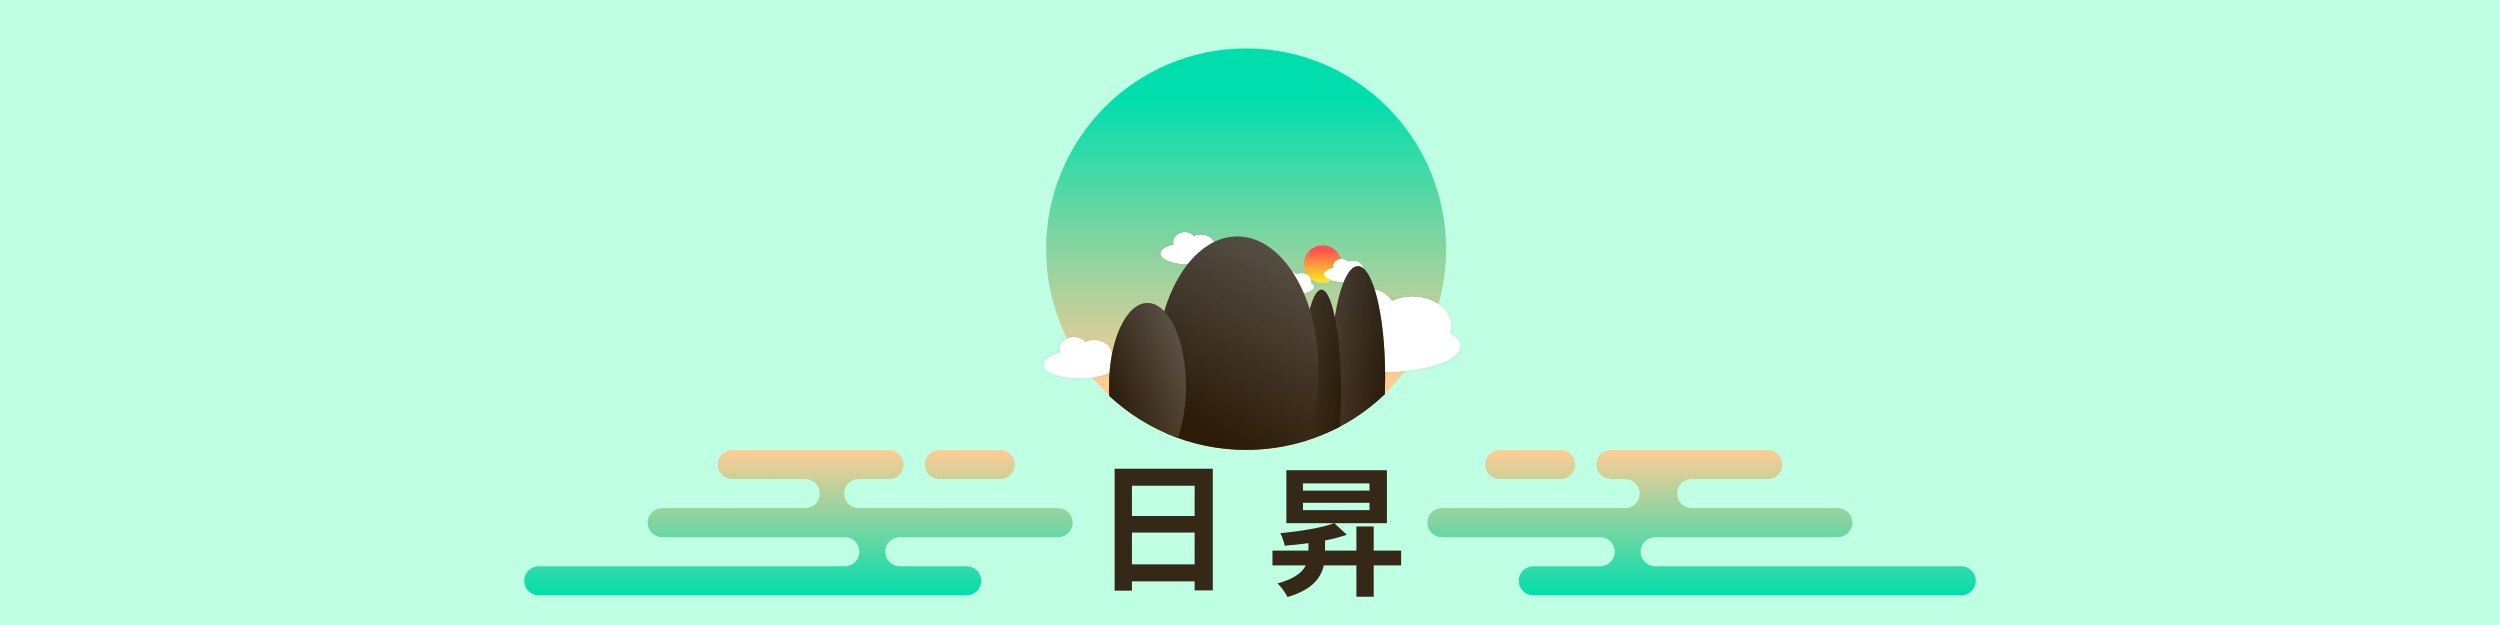
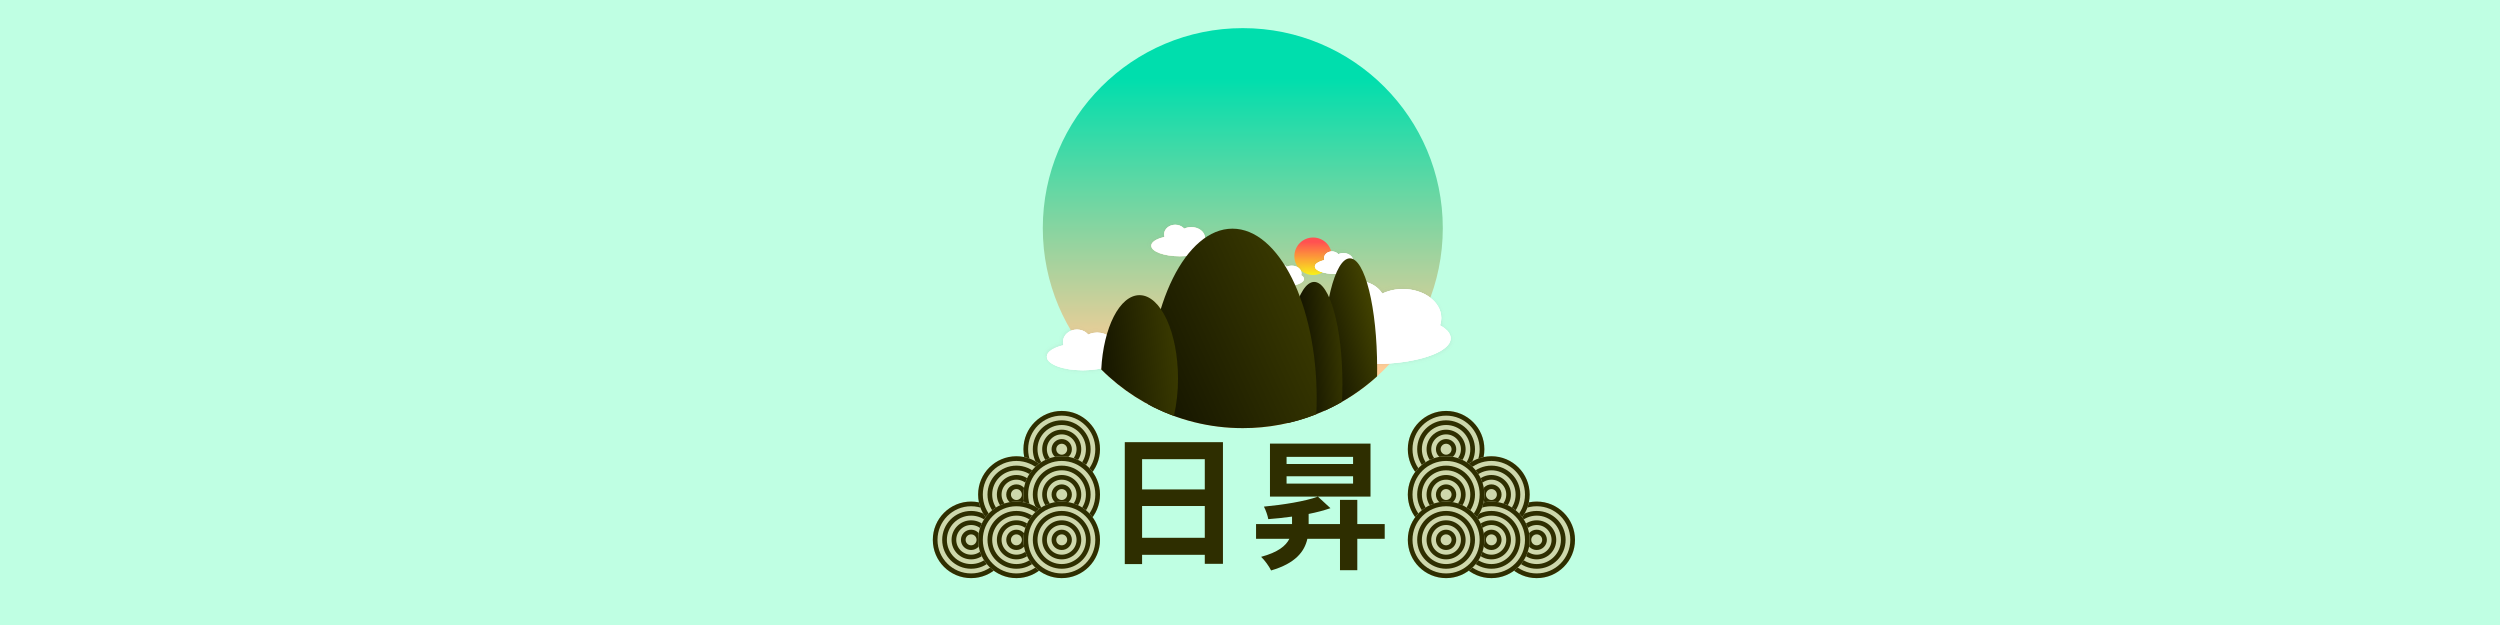
- <svg xmlns="http://www.w3.org/2000/svg" xmlns:xlink="http://www.w3.org/1999/xlink" width="1600" height="400" viewBox="0 0 1600 400">
+ <svg xmlns="http://www.w3.org/2000/svg" xmlns:xlink="http://www.w3.org/1999/xlink" width="100%" height="100%" viewBox="0 0 1600 400">
  <defs>
+     <style>.a{clip-path:url(#bp);}.b{opacity:0.999;}.c{fill:url(#a);}.d{fill:url(#b);}.e{fill:#fff;}.f{fill:url(#ag);}.g{fill:url(#bk);}.h{fill:url(#bl);}.i{fill:url(#bm);}.j{fill:url(#bn);}.k{fill:#2e2e00;font-size:90px;font-family:SourceHanSerifSC-Heavy, Source Han Serif SC;font-weight:800;}.l{fill:#ced8ac;stroke:#2e2e00;stroke-width:3px;}.m{stroke:none;}.n{fill:none;}.o{fill:#bfffe3;}.p{filter:url(#bi);}.q{filter:url(#bg);}.r{filter:url(#be);}.s{filter:url(#bc);}.t{filter:url(#ba);}.u{filter:url(#ay);}.v{filter:url(#aw);}.w{filter:url(#at);}.x{filter:url(#aq);}.y{filter:url(#an);}.z{filter:url(#ak);}.aa{filter:url(#ah);}.ab{filter:url(#ae);}.ac{filter:url(#ac);}.ad{filter:url(#aa);}.ae{filter:url(#y);}.af{filter:url(#w);}.ag{filter:url(#u);}.ah{filter:url(#s);}.ai{filter:url(#q);}.aj{filter:url(#o);}.ak{filter:url(#m);}.al{filter:url(#k);}.am{filter:url(#i);}.an{filter:url(#g);}.ao{filter:url(#e);}.ap{filter:url(#c);}</style>
    <linearGradient id="a" x1="0.5" x2="0.5" y2="1" gradientUnits="objectBoundingBox">
-       <stop offset="0" stop-color="#ffcc95" />
-       <stop offset="1" stop-color="#00dead" />
-     </linearGradient>
-     <linearGradient id="c" x1="0.5" x2="0.5" y2="1" gradientUnits="objectBoundingBox">
      <stop offset="0" stop-color="#00dead" />
      <stop offset="0.126" stop-color="#00dead" />
      <stop offset="0.833" stop-color="#ffcc95" />
      <stop offset="0.982" stop-color="#ffcc95" />
    </linearGradient>
-     <linearGradient id="d" x1="0.5" x2="0.5" y2="1" gradientUnits="objectBoundingBox">
+     <linearGradient id="b" x1="0.5" x2="0.5" y2="1" gradientUnits="objectBoundingBox">
      <stop offset="0" stop-color="#ff5151" />
      <stop offset="0.121" stop-color="#ff5151" />
      <stop offset="0.972" stop-color="#f9ec1b" />
      <stop offset="1" stop-color="#f9f119" />
    </linearGradient>
-     <filter id="e" x="832.5" y="203" width="106" height="39" filterUnits="userSpaceOnUse">
+     <filter id="c" x="826.39" y="198" width="106" height="39" filterUnits="userSpaceOnUse">
+       <feOffset dx="1" dy="1" input="SourceAlpha" />
+       <feGaussianBlur stdDeviation="1" result="d" />
+       <feFlood flood-color="#9b9b9b" flood-opacity="0.098" />
+       <feComposite operator="in" in2="d" />
+       <feComposite in="SourceGraphic" />
+     </filter>
+     <filter id="e" x="850.39" y="178" width="41" height="40" filterUnits="userSpaceOnUse">
      <feOffset dx="1" dy="1" input="SourceAlpha" />
      <feGaussianBlur stdDeviation="1" result="f" />
      <feFlood flood-color="#9b9b9b" flood-opacity="0.098" />
      <feComposite operator="in" in2="f" />
      <feComposite in="SourceGraphic" />
    </filter>
-     <filter id="g" x="856.5" y="183" width="41" height="40" filterUnits="userSpaceOnUse">
+     <filter id="g" x="871.39" y="183" width="55" height="43" filterUnits="userSpaceOnUse">
      <feOffset dx="1" dy="1" input="SourceAlpha" />
      <feGaussianBlur stdDeviation="1" result="h" />
      <feFlood flood-color="#9b9b9b" flood-opacity="0.098" />
      <feComposite operator="in" in2="h" />
      <feComposite in="SourceGraphic" />
    </filter>
-     <filter id="i" x="877.5" y="188" width="55" height="43" filterUnits="userSpaceOnUse">
-       <feOffset dx="1" dy="1" input="SourceAlpha" />
+     <filter id="i" x="824.39" y="196" width="106" height="39" filterUnits="userSpaceOnUse">
+       <feOffset dx="-1" dy="-1" input="SourceAlpha" />
      <feGaussianBlur stdDeviation="1" result="j" />
      <feFlood flood-color="#9b9b9b" flood-opacity="0.098" />
      <feComposite operator="in" in2="j" />
      <feComposite in="SourceGraphic" />
    </filter>
-     <filter id="k" x="830.5" y="201" width="106" height="39" filterUnits="userSpaceOnUse">
+     <filter id="k" x="848.39" y="176" width="41" height="40" filterUnits="userSpaceOnUse">
      <feOffset dx="-1" dy="-1" input="SourceAlpha" />
      <feGaussianBlur stdDeviation="1" result="l" />
      <feFlood flood-color="#9b9b9b" flood-opacity="0.098" />
      <feComposite operator="in" in2="l" />
      <feComposite in="SourceGraphic" />
    </filter>
-     <filter id="m" x="854.5" y="181" width="41" height="40" filterUnits="userSpaceOnUse">
+     <filter id="m" x="869.39" y="181" width="55" height="43" filterUnits="userSpaceOnUse">
      <feOffset dx="-1" dy="-1" input="SourceAlpha" />
      <feGaussianBlur stdDeviation="1" result="n" />
      <feFlood flood-color="#9b9b9b" flood-opacity="0.098" />
      <feComposite operator="in" in2="n" />
      <feComposite in="SourceGraphic" />
    </filter>
-     <filter id="o" x="875.5" y="186" width="55" height="43" filterUnits="userSpaceOnUse">
-       <feOffset dx="-1" dy="-1" input="SourceAlpha" />
+     <filter id="o" x="839.535" y="163.729" width="32.094" height="15.606" filterUnits="userSpaceOnUse">
+       <feOffset dx="1" dy="1" input="SourceAlpha" />
      <feGaussianBlur stdDeviation="1" result="p" />
      <feFlood flood-color="#9b9b9b" flood-opacity="0.098" />
      <feComposite operator="in" in2="p" />
      <feComposite in="SourceGraphic" />
    </filter>
-     <filter id="q" x="845.645" y="168.729" width="32.094" height="15.606" filterUnits="userSpaceOnUse">
+     <filter id="q" x="845.385" y="158.941" width="16.139" height="14.761" filterUnits="userSpaceOnUse">
      <feOffset dx="1" dy="1" input="SourceAlpha" />
      <feGaussianBlur stdDeviation="1" result="r" />
      <feFlood flood-color="#9b9b9b" flood-opacity="0.098" />
      <feComposite operator="in" in2="r" />
      <feComposite in="SourceGraphic" />
    </filter>
-     <filter id="s" x="851.495" y="163.941" width="16.139" height="14.761" filterUnits="userSpaceOnUse">
+     <filter id="s" x="851.518" y="160.005" width="18.486" height="15.856" filterUnits="userSpaceOnUse">
      <feOffset dx="1" dy="1" input="SourceAlpha" />
      <feGaussianBlur stdDeviation="1" result="t" />
      <feFlood flood-color="#9b9b9b" flood-opacity="0.098" />
      <feComposite operator="in" in2="t" />
      <feComposite in="SourceGraphic" />
    </filter>
-     <filter id="u" x="857.628" y="165.005" width="18.486" height="15.856" filterUnits="userSpaceOnUse">
-       <feOffset dx="1" dy="1" input="SourceAlpha" />
+     <filter id="u" x="837.535" y="161.729" width="32.094" height="15.606" filterUnits="userSpaceOnUse">
+       <feOffset dx="-1" dy="-1" input="SourceAlpha" />
      <feGaussianBlur stdDeviation="1" result="v" />
      <feFlood flood-color="#9b9b9b" flood-opacity="0.098" />
      <feComposite operator="in" in2="v" />
      <feComposite in="SourceGraphic" />
    </filter>
-     <filter id="w" x="843.645" y="166.729" width="32.094" height="15.606" filterUnits="userSpaceOnUse">
+     <filter id="w" x="843.385" y="156.941" width="16.139" height="14.761" filterUnits="userSpaceOnUse">
      <feOffset dx="-1" dy="-1" input="SourceAlpha" />
      <feGaussianBlur stdDeviation="1" result="x" />
      <feFlood flood-color="#9b9b9b" flood-opacity="0.098" />
      <feComposite operator="in" in2="x" />
      <feComposite in="SourceGraphic" />
    </filter>
-     <filter id="y" x="849.495" y="161.941" width="16.139" height="14.761" filterUnits="userSpaceOnUse">
+     <filter id="y" x="849.518" y="158.005" width="18.486" height="15.856" filterUnits="userSpaceOnUse">
      <feOffset dx="-1" dy="-1" input="SourceAlpha" />
      <feGaussianBlur stdDeviation="1" result="z" />
      <feFlood flood-color="#9b9b9b" flood-opacity="0.098" />
      <feComposite operator="in" in2="z" />
      <feComposite in="SourceGraphic" />
    </filter>
-     <filter id="aa" x="855.628" y="163.005" width="18.486" height="15.856" filterUnits="userSpaceOnUse">
-       <feOffset dx="-1" dy="-1" input="SourceAlpha" />
+     <filter id="aa" x="806.494" y="169.739" width="32.094" height="15.606" filterUnits="userSpaceOnUse">
+       <feOffset dx="1" dy="-1" input="SourceAlpha" />
      <feGaussianBlur stdDeviation="1" result="ab" />
      <feFlood flood-color="#9b9b9b" flood-opacity="0.098" />
      <feComposite operator="in" in2="ab" />
      <feComposite in="SourceGraphic" />
    </filter>
-     <filter id="ac" x="812.604" y="174.739" width="32.094" height="15.606" filterUnits="userSpaceOnUse">
+     <filter id="ac" x="812.344" y="164.951" width="16.139" height="14.761" filterUnits="userSpaceOnUse">
      <feOffset dx="1" dy="-1" input="SourceAlpha" />
      <feGaussianBlur stdDeviation="1" result="ad" />
      <feFlood flood-color="#9b9b9b" flood-opacity="0.098" />
      <feComposite operator="in" in2="ad" />
      <feComposite in="SourceGraphic" />
    </filter>
-     <filter id="ae" x="818.454" y="169.951" width="16.139" height="14.761" filterUnits="userSpaceOnUse">
+     <filter id="ae" x="818.477" y="166.015" width="18.486" height="15.856" filterUnits="userSpaceOnUse">
      <feOffset dx="1" dy="-1" input="SourceAlpha" />
      <feGaussianBlur stdDeviation="1" result="af" />
      <feFlood flood-color="#9b9b9b" flood-opacity="0.098" />
      <feComposite operator="in" in2="af" />
      <feComposite in="SourceGraphic" />
    </filter>
-     <filter id="ag" x="824.587" y="171.015" width="18.486" height="15.856" filterUnits="userSpaceOnUse">
-       <feOffset dx="1" dy="-1" input="SourceAlpha" />
-       <feGaussianBlur stdDeviation="1" result="ah" />
-       <feFlood flood-color="#9b9b9b" flood-opacity="0.098" />
-       <feComposite operator="in" in2="ah" />
-       <feComposite in="SourceGraphic" />
-     </filter>
-     <filter id="ai" x="740.953" y="153.553" width="42.575" height="19.455" filterUnits="userSpaceOnUse">
-       <feOffset dx="1" dy="1" input="SourceAlpha" />
-       <feGaussianBlur stdDeviation="1" result="aj" />
-       <feFlood flood-color="#9b9b9b" flood-opacity="0.098" />
-       <feComposite operator="in" in2="aj" />
-       <feComposite in="SourceGraphic" />
-     </filter>
-     <filter id="ak" x="749.151" y="146.858" width="20.206" height="18.297" filterUnits="userSpaceOnUse">
+     <radialGradient id="ag" cx="0.5" cy="0.5" r="1.479" gradientTransform="matrix(0.696, 0.718, -0.686, 0.665, 0.495, -0.191)" gradientUnits="objectBoundingBox">
+       <stop offset="0" stop-color="#f8e9c5" />
+       <stop offset="1" stop-color="#fff" />
+     </radialGradient>
+     <filter id="ah" x="734.843" y="148.553" width="42.575" height="19.455" filterUnits="userSpaceOnUse">
+       <feOffset dx="1" dy="1" input="SourceAlpha" />
+       <feGaussianBlur stdDeviation="1" result="ai" />
+       <feFlood flood-color="#9b9b9b" flood-opacity="0.098" />
+       <feComposite operator="in" in2="ai" />
+       <feComposite in="SourceGraphic" />
+     </filter>
+     <filter id="ak" x="743.041" y="141.858" width="20.206" height="18.297" filterUnits="userSpaceOnUse">
      <feOffset dx="1" dy="1" input="SourceAlpha" />
      <feGaussianBlur stdDeviation="1" result="al" />
      <feFlood flood-color="#9b9b9b" flood-opacity="0.098" />
      <feComposite operator="in" in2="al" />
      <feComposite in="SourceGraphic" />
    </filter>
-     <filter id="am" x="757.755" y="148.36" width="23.522" height="19.799" filterUnits="userSpaceOnUse">
-       <feOffset dx="1" dy="1" input="SourceAlpha" />
-       <feGaussianBlur stdDeviation="1" result="an" />
-       <feFlood flood-color="#9b9b9b" flood-opacity="0.098" />
-       <feComposite operator="in" in2="an" />
-       <feComposite in="SourceGraphic" />
-     </filter>
-     <filter id="ao" x="738.953" y="151.553" width="42.575" height="19.455" filterUnits="userSpaceOnUse">
-       <feOffset dx="-1" dy="-1" input="SourceAlpha" />
-       <feGaussianBlur stdDeviation="1" result="ap" />
-       <feFlood flood-color="#9b9b9b" flood-opacity="0.098" />
-       <feComposite operator="in" in2="ap" />
-       <feComposite in="SourceGraphic" />
-     </filter>
-     <filter id="aq" x="747.151" y="144.858" width="20.206" height="18.297" filterUnits="userSpaceOnUse">
+     <filter id="an" x="751.645" y="143.36" width="23.522" height="19.799" filterUnits="userSpaceOnUse">
+       <feOffset dx="1" dy="1" input="SourceAlpha" />
+       <feGaussianBlur stdDeviation="1" result="ao" />
+       <feFlood flood-color="#9b9b9b" flood-opacity="0.098" />
+       <feComposite operator="in" in2="ao" />
+       <feComposite in="SourceGraphic" />
+     </filter>
+     <filter id="aq" x="732.843" y="146.553" width="42.575" height="19.455" filterUnits="userSpaceOnUse">
      <feOffset dx="-1" dy="-1" input="SourceAlpha" />
      <feGaussianBlur stdDeviation="1" result="ar" />
      <feFlood flood-color="#9b9b9b" flood-opacity="0.098" />
      <feComposite operator="in" in2="ar" />
      <feComposite in="SourceGraphic" />
    </filter>
-     <filter id="as" x="755.755" y="146.36" width="23.522" height="19.799" filterUnits="userSpaceOnUse">
-       <feOffset dx="-1" dy="-1" input="SourceAlpha" />
-       <feGaussianBlur stdDeviation="1" result="at" />
-       <feFlood flood-color="#9b9b9b" flood-opacity="0.098" />
-       <feComposite operator="in" in2="at" />
-       <feComposite in="SourceGraphic" />
-     </filter>
-     <filter id="au" x="666.11" y="222.577" width="52.057" height="23.398" filterUnits="userSpaceOnUse">
-       <feOffset dx="1" dy="1" input="SourceAlpha" />
-       <feGaussianBlur stdDeviation="1" result="av" />
-       <feFlood flood-color="#9b9b9b" flood-opacity="0.098" />
-       <feComposite operator="in" in2="av" />
-       <feComposite in="SourceGraphic" />
-     </filter>
-     <filter id="aw" x="676.435" y="213.941" width="23.898" height="21.896" filterUnits="userSpaceOnUse">
-       <feOffset dx="1" dy="1" input="SourceAlpha" />
+     <filter id="at" x="741.041" y="139.858" width="20.206" height="18.297" filterUnits="userSpaceOnUse">
+       <feOffset dx="-1" dy="-1" input="SourceAlpha" />
+       <feGaussianBlur stdDeviation="1" result="au" />
+       <feFlood flood-color="#9b9b9b" flood-opacity="0.098" />
+       <feComposite operator="in" in2="au" />
+       <feComposite in="SourceGraphic" />
+     </filter>
+     <filter id="aw" x="749.645" y="141.36" width="23.522" height="19.799" filterUnits="userSpaceOnUse">
+       <feOffset dx="-1" dy="-1" input="SourceAlpha" />
      <feGaussianBlur stdDeviation="1" result="ax" />
      <feFlood flood-color="#9b9b9b" flood-opacity="0.098" />
      <feComposite operator="in" in2="ax" />
      <feComposite in="SourceGraphic" />
    </filter>
-     <filter id="ay" x="687.261" y="215.882" width="28.057" height="23.834" filterUnits="userSpaceOnUse">
+     <filter id="ay" x="668" y="217.577" width="52.057" height="23.398" filterUnits="userSpaceOnUse">
      <feOffset dx="1" dy="1" input="SourceAlpha" />
      <feGaussianBlur stdDeviation="1" result="az" />
      <feFlood flood-color="#9b9b9b" flood-opacity="0.098" />
      <feComposite operator="in" in2="az" />
      <feComposite in="SourceGraphic" />
    </filter>
-     <filter id="ba" x="664.11" y="220.577" width="52.057" height="23.398" filterUnits="userSpaceOnUse">
-       <feOffset dx="-1" dy="-1" input="SourceAlpha" />
+     <filter id="ba" x="678.325" y="208.941" width="23.898" height="21.896" filterUnits="userSpaceOnUse">
+       <feOffset dx="1" dy="1" input="SourceAlpha" />
      <feGaussianBlur stdDeviation="1" result="bb" />
      <feFlood flood-color="#9b9b9b" flood-opacity="0.098" />
      <feComposite operator="in" in2="bb" />
      <feComposite in="SourceGraphic" />
    </filter>
-     <filter id="bc" x="674.435" y="211.941" width="23.898" height="21.896" filterUnits="userSpaceOnUse">
-       <feOffset dx="-1" dy="-1" input="SourceAlpha" />
+     <filter id="bc" x="689.151" y="210.882" width="28.057" height="23.834" filterUnits="userSpaceOnUse">
+       <feOffset dx="1" dy="1" input="SourceAlpha" />
      <feGaussianBlur stdDeviation="1" result="bd" />
      <feFlood flood-color="#9b9b9b" flood-opacity="0.098" />
      <feComposite operator="in" in2="bd" />
      <feComposite in="SourceGraphic" />
    </filter>
-     <filter id="be" x="685.261" y="213.882" width="28.057" height="23.834" filterUnits="userSpaceOnUse">
+     <filter id="be" x="666" y="215.577" width="52.057" height="23.398" filterUnits="userSpaceOnUse">
      <feOffset dx="-1" dy="-1" input="SourceAlpha" />
      <feGaussianBlur stdDeviation="1" result="bf" />
      <feFlood flood-color="#9b9b9b" flood-opacity="0.098" />
      <feComposite operator="in" in2="bf" />
      <feComposite in="SourceGraphic" />
    </filter>
-     <linearGradient id="bg" x1="1" y1="0.792" x2="-2.223" y2="-0.074" gradientUnits="objectBoundingBox">
-       <stop offset="0" stop-color="#281e12" />
-       <stop offset="1" stop-color="#fff" />
+     <filter id="bg" x="676.325" y="206.941" width="23.898" height="21.896" filterUnits="userSpaceOnUse">
+       <feOffset dx="-1" dy="-1" input="SourceAlpha" />
+       <feGaussianBlur stdDeviation="1" result="bh" />
+       <feFlood flood-color="#9b9b9b" flood-opacity="0.098" />
+       <feComposite operator="in" in2="bh" />
+       <feComposite in="SourceGraphic" />
+     </filter>
+     <filter id="bi" x="687.151" y="208.882" width="28.057" height="23.834" filterUnits="userSpaceOnUse">
+       <feOffset dx="-1" dy="-1" input="SourceAlpha" />
+       <feGaussianBlur stdDeviation="1" result="bj" />
+       <feFlood flood-color="#9b9b9b" flood-opacity="0.098" />
+       <feComposite operator="in" in2="bj" />
+       <feComposite in="SourceGraphic" />
+     </filter>
+     <linearGradient id="bk" y1="0.642" x2="0.813" y2="0.053" gradientUnits="objectBoundingBox">
+       <stop offset="0" stop-color="#151500" />
+       <stop offset="1" stop-color="#454500" />
    </linearGradient>
-     <linearGradient id="bh" y1="0.897" x2="-3.414" y2="-1.01" xlink:href="#bg" />
-     <linearGradient id="bi" x1="0.524" y1="1" x2="1.344" y2="-0.797" xlink:href="#bg" />
-     <linearGradient id="bj" x1="0" y1="0.699" x2="1.654" y2="-0.323" xlink:href="#bg" />
-     <linearGradient id="bk" x1="0.5" x2="0.5" y2="1" gradientUnits="objectBoundingBox">
-       <stop offset="0" stop-color="#281e12" />
-       <stop offset="1" stop-color="#2f1900" />
-     </linearGradient>
-     <clipPath id="bm">
+     <linearGradient id="bl" x1="0.347" y1="0.62" x2="1.29" y2="0.414" xlink:href="#bk" />
+     <linearGradient id="bm" x1="0.058" y1="0.887" x2="1.268" y2="0.24" xlink:href="#bk" />
+     <linearGradient id="bn" x1="0" y1="0.642" x2="1.29" y2="0.414" xlink:href="#bk" />
+     <clipPath id="bp">
      <rect width="1600" height="400" />
    </clipPath>
  </defs>
-   <g id="bl" clip-path="url(#bm)">
-     <rect width="1600" height="400" fill="#bfffe3" />
-     <g transform="translate(-1.5 -5)">
-       <path d="M341.7,110H67.8a9.3,9.3,0,0,1,0-18.6H85.282a9.163,9.163,0,0,1-1.193-.083,9.8,9.8,0,0,0,1.26.082h25.276a9.3,9.3,0,0,0,0-18.6H9.3a9.3,9.3,0,0,1,0-18.6H126.6a9.3,9.3,0,0,0,0-18.6h-9.2a9.3,9.3,0,0,1,.129-18.6h100.35a9.3,9.3,0,1,1,0,18.6H169.15a9.3,9.3,0,0,0,0,18.6h93.576a9.3,9.3,0,0,1,0,18.6H145.8a9.3,9.3,0,0,0,0,18.6h26.394l169.506,0a9.3,9.3,0,0,1,0,18.6ZM117.525,35.6h-2.341l2.212,0h.129Zm-32.25,0H46.35a9.3,9.3,0,0,1,0-18.6H85.275a9.3,9.3,0,0,1,0,18.6Z" transform="translate(915 276)" fill="url(#a)" />
-       <path d="M283.2,110H9.3a9.3,9.3,0,0,1,0-18.6H178.883a9.162,9.162,0,0,1-1.193-.083,9.8,9.8,0,0,0,1.26.082H205.2a9.3,9.3,0,1,0,0-18.6H88.275a9.3,9.3,0,0,1,0-18.6H179.85a9.3,9.3,0,1,0,0-18.6H133.125a9.3,9.3,0,1,1,0-18.6h100.35a9.3,9.3,0,0,1,0,18.6H214.05a9.3,9.3,0,0,0,0,18.6H341.7a9.3,9.3,0,0,1,0,18.6H240.375a9.3,9.3,0,1,0,0,18.6h25.419l17.407,0a9.3,9.3,0,0,1,0,18.6ZM160.363,35.659v0c.3-.033.6-.052.908-.056h.122A9.984,9.984,0,0,0,160.363,35.659ZM304.65,35.6H265.725a9.3,9.3,0,0,1,0-18.6H304.65a9.3,9.3,0,0,1,0,18.6Z" transform="translate(337 276)" fill="url(#a)" />
-       <g transform="translate(686.693 281.922)">
-         <text transform="translate(125.307 97.078)" fill="#352817" font-size="90" font-family="SourceHanSerifSC-Heavy, Source Han Serif SC" font-weight="800">
+   <g id="bo" class="a">
+     <rect class="o" width="1600" height="400" />
+     <g transform="translate(-6.5 -16)">
+       <g class="b" transform="translate(667.89 35)">
+         <circle class="c" cx="128" cy="128" r="128" transform="translate(6 -1)" />
+         <g transform="translate(-4 124.858)">
+           <circle class="d" cx="12" cy="12" r="12" transform="translate(171 8.142)" />
+           <g transform="translate(170.712 35.924)">
+             <g transform="translate(0 0)">
+               <g class="ap" transform="matrix(1, 0, 0, 1, -828.1, -179.78)">
+                 <ellipse class="e" cx="50" cy="16.5" rx="50" ry="16.5" transform="translate(828.39 200)" />
+               </g>
+               <g class="ao" transform="matrix(1, 0, 0, 1, -828.1, -179.78)">
+                 <ellipse class="e" cx="17.5" cy="17" rx="17.5" ry="17" transform="translate(852.39 180)" />
+               </g>
+               <g class="an" transform="matrix(1, 0, 0, 1, -828.1, -179.78)">
+                 <ellipse class="e" cx="24.5" cy="18.5" rx="24.5" ry="18.5" transform="translate(873.39 185)" />
+               </g>
+               <g class="am" transform="matrix(1, 0, 0, 1, -828.1, -179.78)">
+                 <ellipse class="e" cx="50" cy="16.5" rx="50" ry="16.5" transform="translate(828.39 200)" />
+               </g>
+               <g class="al" transform="matrix(1, 0, 0, 1, -828.1, -179.78)">
+                 <ellipse class="e" cx="17.5" cy="17" rx="17.5" ry="17" transform="translate(852.39 180)" />
+               </g>
+               <g class="ak" transform="matrix(1, 0, 0, 1, -828.1, -179.78)">
+                 <ellipse class="e" cx="24.5" cy="18.5" rx="24.5" ry="18.5" transform="translate(873.39 185)" />
+               </g>
+             </g>
+             <ellipse class="e" cx="50" cy="16.5" rx="50" ry="16.5" transform="translate(0.288 20.218)" />
+             <ellipse class="e" cx="17.5" cy="17" rx="17.5" ry="17" transform="translate(24.288 0.218)" />
+             <ellipse class="e" cx="24.5" cy="18.5" rx="24.5" ry="18.5" transform="translate(45.288 5.218)" />
+           </g>
+           <g transform="translate(184.145 17.083)">
+             <g transform="translate(0 0)">
+               <g class="aj" transform="matrix(1, 0, 0, 1, -841.54, -160.94)">
+                 <ellipse class="e" cx="13.047" cy="4.803" rx="13.047" ry="4.803" transform="translate(841.54 165.73)" />
+               </g>
+               <g class="ai" transform="matrix(1, 0, 0, 1, -841.54, -160.94)">
+                 <ellipse class="e" cx="5.069" cy="4.38" rx="5.069" ry="4.38" transform="translate(847.39 160.94)" />
+               </g>
+               <g class="ah" transform="matrix(1, 0, 0, 1, -841.54, -160.94)">
+                 <ellipse class="e" cx="6.243" cy="4.928" rx="6.243" ry="4.928" transform="translate(853.52 162.01)" />
+               </g>
+               <g class="ag" transform="matrix(1, 0, 0, 1, -841.54, -160.94)">
+                 <ellipse class="e" cx="13.047" cy="4.803" rx="13.047" ry="4.803" transform="translate(841.54 165.73)" />
+               </g>
+               <g class="af" transform="matrix(1, 0, 0, 1, -841.54, -160.94)">
+                 <ellipse class="e" cx="5.069" cy="4.38" rx="5.069" ry="4.38" transform="translate(847.39 160.94)" />
+               </g>
+               <g class="ae" transform="matrix(1, 0, 0, 1, -841.54, -160.94)">
+                 <ellipse class="e" cx="6.243" cy="4.928" rx="6.243" ry="4.928" transform="translate(853.52 162.01)" />
+               </g>
+             </g>
+             <ellipse class="e" cx="13.047" cy="4.803" rx="13.047" ry="4.803" transform="translate(0 4.788)" />
+             <ellipse class="e" cx="5.069" cy="4.38" rx="5.069" ry="4.38" transform="translate(5.85 0)" />
+             <ellipse class="e" cx="6.243" cy="4.928" rx="6.243" ry="4.928" transform="translate(11.983 1.064)" />
+           </g>
+           <g transform="translate(151.104 25.093)">
+             <g transform="translate(0 0)">
+               <g class="ad" transform="matrix(1, 0, 0, 1, -808.49, -168.95)">
+                 <ellipse class="e" cx="13.047" cy="4.803" rx="13.047" ry="4.803" transform="translate(808.49 173.74)" />
+               </g>
+               <g class="ac" transform="matrix(1, 0, 0, 1, -808.49, -168.95)">
+                 <ellipse class="e" cx="5.069" cy="4.38" rx="5.069" ry="4.38" transform="translate(814.34 168.95)" />
+               </g>
+               <g class="ab" transform="matrix(1, 0, 0, 1, -808.49, -168.95)">
+                 <ellipse class="e" cx="6.243" cy="4.928" rx="6.243" ry="4.928" transform="translate(820.48 170.02)" />
+               </g>
+             </g>
+             <ellipse class="e" cx="13.047" cy="4.803" rx="13.047" ry="4.803" transform="translate(0 4.788)" />
+             <ellipse class="e" cx="5.069" cy="4.38" rx="5.069" ry="4.38" transform="translate(5.85 0)" />
+             <ellipse class="e" cx="6.243" cy="4.928" rx="6.243" ry="4.928" transform="translate(11.983 1.064)" />
+           </g>
+           <g transform="translate(79.453 0)">
+             <g transform="translate(0)">
+               <g class="aa" transform="matrix(1, 0, 0, 1, -736.84, -143.86)">
+                 <ellipse class="f" cx="18.288" cy="6.727" rx="18.288" ry="6.727" transform="translate(736.84 150.55)" />
+               </g>
+               <g class="z" transform="matrix(1, 0, 0, 1, -736.84, -143.86)">
+                 <ellipse class="f" cx="7.103" cy="6.149" rx="7.103" ry="6.149" transform="translate(745.04 143.86)" />
+               </g>
+               <g class="y" transform="matrix(1, 0, 0, 1, -736.84, -143.86)">
+                 <ellipse class="f" cx="8.761" cy="6.9" rx="8.761" ry="6.9" transform="translate(753.64 145.36)" />
+               </g>
+               <g class="x" transform="matrix(1, 0, 0, 1, -736.84, -143.86)">
+                 <ellipse class="f" cx="18.288" cy="6.727" rx="18.288" ry="6.727" transform="translate(736.84 150.55)" />
+               </g>
+               <g class="w" transform="matrix(1, 0, 0, 1, -736.84, -143.86)">
+                 <ellipse class="f" cx="7.103" cy="6.149" rx="7.103" ry="6.149" transform="translate(745.04 143.86)" />
+               </g>
+               <g class="v" transform="matrix(1, 0, 0, 1, -736.84, -143.86)">
+                 <ellipse class="f" cx="8.761" cy="6.9" rx="8.761" ry="6.9" transform="translate(753.64 145.36)" />
+               </g>
+             </g>
+             <ellipse class="e" cx="18.288" cy="6.727" rx="18.288" ry="6.727" transform="translate(0 6.695)" />
+             <ellipse class="e" cx="7.103" cy="6.149" rx="7.103" ry="6.149" transform="translate(8.198)" />
+             <ellipse class="e" cx="8.761" cy="6.9" rx="8.761" ry="6.9" transform="translate(16.802 1.502)" />
+           </g>
+           <g transform="translate(8 64.141)">
+             <g class="u" transform="matrix(1, 0, 0, 1, -665.39, -208)">
+               <ellipse class="e" cx="23.029" cy="8.699" rx="23.029" ry="8.699" transform="translate(670 219.58)" />
+             </g>
+             <g class="t" transform="matrix(1, 0, 0, 1, -665.39, -208)">
+               <ellipse class="e" cx="8.949" cy="7.948" rx="8.949" ry="7.948" transform="translate(680.32 210.94)" />
+             </g>
+             <g class="s" transform="matrix(1, 0, 0, 1, -665.39, -208)">
+               <ellipse class="e" cx="11.029" cy="8.917" rx="11.029" ry="8.917" transform="translate(691.15 212.88)" />
+             </g>
+             <g class="r" transform="matrix(1, 0, 0, 1, -665.39, -208)">
+               <ellipse class="e" cx="23.029" cy="8.699" rx="23.029" ry="8.699" transform="translate(670 219.58)" />
+             </g>
+             <g class="q" transform="matrix(1, 0, 0, 1, -665.39, -208)">
+               <ellipse class="e" cx="8.949" cy="7.948" rx="8.949" ry="7.948" transform="translate(680.32 210.94)" />
+             </g>
+             <g class="p" transform="matrix(1, 0, 0, 1, -665.39, -208)">
+               <ellipse class="e" cx="11.029" cy="8.917" rx="11.029" ry="8.917" transform="translate(691.15 212.88)" />
+             </g>
+             <ellipse class="e" cx="23.029" cy="8.699" rx="23.029" ry="8.699" transform="translate(4.61 11.579)" />
+             <ellipse class="e" cx="8.949" cy="7.948" rx="8.949" ry="7.948" transform="translate(14.935 2.943)" />
+             <ellipse class="e" cx="11.029" cy="8.917" rx="11.029" ry="8.917" transform="translate(25.761 4.883)" />
+           </g>
+         </g>
+         <g transform="translate(42.275 127.345)">
+           <g transform="translate(0 0)">
+             <path class="g" d="M1,70.47C1,31.55,8.816,0,18.456,0S35.912,31.55,35.912,70.47q0,2.548-.044,5.048A128.151,128.151,0,0,1,2.328,97.475,265.987,265.987,0,0,1,1,70.47Z" transform="translate(141.796 18.998)" />
+             <path class="h" d="M480.873,524.436c0-35.928,8.1-65.053,18.087-65.053s18.086,29.125,18.086,65.053c0,3.993-.1,7.9-.292,11.7a127.212,127.212,0,0,1-34.473,13.523A218.584,218.584,0,0,1,480.873,524.436Z" transform="translate(-361.555 -425.298)" />
+             <path class="i" d="M1.034,112.475C1.011,111.19,1,109.894,1,108.6,1,48.622,25.142,0,54.923,0s53.923,48.622,53.923,108.6q0,5.123-.231,10.126a127.636,127.636,0,0,1-47.065,8.93A127.448,127.448,0,0,1,1.034,112.475Z" transform="translate(30.176 0)" />
+             <path class="j" d="M1.145,47.542C2.485,20.808,12.936,0,25.628,0c13.6,0,24.628,23.9,24.628,53.373a106.818,106.818,0,0,1-2.61,23.938A128.1,128.1,0,0,1,1.145,47.542Z" transform="translate(0 42.553)" />
+           </g>
+         </g>
+       </g>
+       <g transform="translate(690.193 275.922)">
+         <text class="k" transform="translate(116.307 97.078)">
          <tspan x="0" y="0">昇</tspan>
        </text>
-         <text transform="translate(14.307 94.078)" fill="#352817" font-size="90" font-family="SourceHanSerifSC-Heavy, Source Han Serif SC" font-weight="800">
+         <text class="k" transform="translate(22.307 94.078)">
          <tspan x="0" y="0">日</tspan>
        </text>
      </g>
-       <g transform="translate(669 29)" opacity="0.999">
-         <ellipse cx="128" cy="128.5" rx="128" ry="128.5" transform="translate(2 7)" fill="url(#c)" />
-         <g transform="translate(-4 124.858)">
-           <circle cx="12" cy="12" r="12" transform="translate(171 8.142)" fill="url(#d)" />
-           <g transform="translate(170.712 35.924)">
-             <g transform="translate(0 0)">
-               <g transform="matrix(1, 0, 0, 1, -834.21, -184.78)" filter="url(#e)">
-                 <ellipse cx="50" cy="16.5" rx="50" ry="16.5" transform="translate(834.5 205)" fill="#fff" />
-               </g>
-               <g transform="matrix(1, 0, 0, 1, -834.21, -184.78)" filter="url(#g)">
-                 <ellipse cx="17.5" cy="17" rx="17.5" ry="17" transform="translate(858.5 185)" fill="#fff" />
-               </g>
-               <g transform="matrix(1, 0, 0, 1, -834.21, -184.78)" filter="url(#i)">
-                 <ellipse cx="24.5" cy="18.5" rx="24.5" ry="18.5" transform="translate(879.5 190)" fill="#fff" />
-               </g>
-               <g transform="matrix(1, 0, 0, 1, -834.21, -184.78)" filter="url(#k)">
-                 <ellipse cx="50" cy="16.5" rx="50" ry="16.5" transform="translate(834.5 205)" fill="#fff" />
-               </g>
-               <g transform="matrix(1, 0, 0, 1, -834.21, -184.78)" filter="url(#m)">
-                 <ellipse cx="17.5" cy="17" rx="17.5" ry="17" transform="translate(858.5 185)" fill="#fff" />
-               </g>
-               <g transform="matrix(1, 0, 0, 1, -834.21, -184.78)" filter="url(#o)">
-                 <ellipse cx="24.5" cy="18.5" rx="24.5" ry="18.5" transform="translate(879.5 190)" fill="#fff" />
-               </g>
-             </g>
-             <ellipse cx="50" cy="16.5" rx="50" ry="16.5" transform="translate(0.288 20.218)" fill="#fff" />
-             <ellipse cx="17.5" cy="17" rx="17.5" ry="17" transform="translate(24.288 0.218)" fill="#fff" />
-             <ellipse cx="24.5" cy="18.5" rx="24.5" ry="18.5" transform="translate(45.288 5.218)" fill="#fff" />
-           </g>
-           <g transform="translate(184.145 17.083)">
-             <g transform="translate(0 0)">
-               <g transform="matrix(1, 0, 0, 1, -847.65, -165.94)" filter="url(#q)">
-                 <ellipse cx="13.047" cy="4.803" rx="13.047" ry="4.803" transform="translate(847.65 170.73)" fill="#fff" />
-               </g>
-               <g transform="matrix(1, 0, 0, 1, -847.65, -165.94)" filter="url(#s)">
-                 <ellipse cx="5.069" cy="4.38" rx="5.069" ry="4.38" transform="translate(853.5 165.94)" fill="#fff" />
-               </g>
-               <g transform="matrix(1, 0, 0, 1, -847.65, -165.94)" filter="url(#u)">
-                 <ellipse cx="6.243" cy="4.928" rx="6.243" ry="4.928" transform="translate(859.63 167.01)" fill="#fff" />
-               </g>
-               <g transform="matrix(1, 0, 0, 1, -847.65, -165.94)" filter="url(#w)">
-                 <ellipse cx="13.047" cy="4.803" rx="13.047" ry="4.803" transform="translate(847.65 170.73)" fill="#fff" />
-               </g>
-               <g transform="matrix(1, 0, 0, 1, -847.65, -165.94)" filter="url(#y)">
-                 <ellipse cx="5.069" cy="4.38" rx="5.069" ry="4.38" transform="translate(853.5 165.94)" fill="#fff" />
-               </g>
-               <g transform="matrix(1, 0, 0, 1, -847.65, -165.94)" filter="url(#aa)">
-                 <ellipse cx="6.243" cy="4.928" rx="6.243" ry="4.928" transform="translate(859.63 167.01)" fill="#fff" />
-               </g>
-             </g>
-             <ellipse cx="13.047" cy="4.803" rx="13.047" ry="4.803" transform="translate(0 4.788)" fill="#fff" />
-             <ellipse cx="5.069" cy="4.38" rx="5.069" ry="4.38" transform="translate(5.85 0)" fill="#fff" />
-             <ellipse cx="6.243" cy="4.928" rx="6.243" ry="4.928" transform="translate(11.983 1.064)" fill="#fff" />
-           </g>
-           <g transform="translate(151.104 25.093)">
-             <g transform="translate(0 0)">
-               <g transform="matrix(1, 0, 0, 1, -814.6, -173.95)" filter="url(#ac)">
-                 <ellipse cx="13.047" cy="4.803" rx="13.047" ry="4.803" transform="translate(814.6 178.74)" fill="#fff" />
-               </g>
-               <g transform="matrix(1, 0, 0, 1, -814.6, -173.95)" filter="url(#ae)">
-                 <ellipse cx="5.069" cy="4.38" rx="5.069" ry="4.38" transform="translate(820.45 173.95)" fill="#fff" />
-               </g>
-               <g transform="matrix(1, 0, 0, 1, -814.6, -173.95)" filter="url(#ag)">
-                 <ellipse cx="6.243" cy="4.928" rx="6.243" ry="4.928" transform="translate(826.59 175.02)" fill="#fff" />
-               </g>
-             </g>
-             <ellipse cx="13.047" cy="4.803" rx="13.047" ry="4.803" transform="translate(0 4.788)" fill="#fff" />
-             <ellipse cx="5.069" cy="4.38" rx="5.069" ry="4.38" transform="translate(5.85 0)" fill="#fff" />
-             <ellipse cx="6.243" cy="4.928" rx="6.243" ry="4.928" transform="translate(11.983 1.064)" fill="#fff" />
-           </g>
-           <g transform="translate(79.453 0)">
-             <g transform="translate(0)">
-               <g transform="matrix(1, 0, 0, 1, -742.95, -148.86)" filter="url(#ai)">
-                 <ellipse cx="18.288" cy="6.727" rx="18.288" ry="6.727" transform="translate(742.95 155.55)" fill="#fff" />
-               </g>
-               <g transform="matrix(1, 0, 0, 1, -742.95, -148.86)" filter="url(#ak)">
-                 <ellipse cx="7.103" cy="6.149" rx="7.103" ry="6.149" transform="translate(751.15 148.86)" fill="#fff" />
-               </g>
-               <g transform="matrix(1, 0, 0, 1, -742.95, -148.86)" filter="url(#am)">
-                 <ellipse cx="8.761" cy="6.9" rx="8.761" ry="6.9" transform="translate(759.75 150.36)" fill="#fff" />
-               </g>
-               <g transform="matrix(1, 0, 0, 1, -742.95, -148.86)" filter="url(#ao)">
-                 <ellipse cx="18.288" cy="6.727" rx="18.288" ry="6.727" transform="translate(742.95 155.55)" fill="#fff" />
-               </g>
-               <g transform="matrix(1, 0, 0, 1, -742.95, -148.86)" filter="url(#aq)">
-                 <ellipse cx="7.103" cy="6.149" rx="7.103" ry="6.149" transform="translate(751.15 148.86)" fill="#fff" />
-               </g>
-               <g transform="matrix(1, 0, 0, 1, -742.95, -148.86)" filter="url(#as)">
-                 <ellipse cx="8.761" cy="6.9" rx="8.761" ry="6.9" transform="translate(759.75 150.36)" fill="#fff" />
-               </g>
-             </g>
-             <ellipse cx="18.288" cy="6.727" rx="18.288" ry="6.727" transform="translate(0 6.695)" fill="#fff" />
-             <ellipse cx="7.103" cy="6.149" rx="7.103" ry="6.149" transform="translate(8.198)" fill="#fff" />
-             <ellipse cx="8.761" cy="6.9" rx="8.761" ry="6.9" transform="translate(16.802 1.502)" fill="#fff" />
-           </g>
-           <g transform="translate(0 64.141)">
-             <g transform="matrix(1, 0, 0, 1, -663.5, -213)" filter="url(#au)">
-               <ellipse cx="23.029" cy="8.699" rx="23.029" ry="8.699" transform="translate(668.11 224.58)" fill="#fff" />
-             </g>
-             <g transform="matrix(1, 0, 0, 1, -663.5, -213)" filter="url(#aw)">
-               <ellipse cx="8.949" cy="7.948" rx="8.949" ry="7.948" transform="translate(678.43 215.94)" fill="#fff" />
-             </g>
-             <g transform="matrix(1, 0, 0, 1, -663.5, -213)" filter="url(#ay)">
-               <ellipse cx="11.029" cy="8.917" rx="11.029" ry="8.917" transform="translate(689.26 217.88)" fill="#fff" />
-             </g>
-             <g transform="matrix(1, 0, 0, 1, -663.5, -213)" filter="url(#ba)">
-               <ellipse cx="23.029" cy="8.699" rx="23.029" ry="8.699" transform="translate(668.11 224.58)" fill="#fff" />
-             </g>
-             <g transform="matrix(1, 0, 0, 1, -663.5, -213)" filter="url(#bc)">
-               <ellipse cx="8.949" cy="7.948" rx="8.949" ry="7.948" transform="translate(678.43 215.94)" fill="#fff" />
-             </g>
-             <g transform="matrix(1, 0, 0, 1, -663.5, -213)" filter="url(#be)">
-               <ellipse cx="11.029" cy="8.917" rx="11.029" ry="8.917" transform="translate(689.26 217.88)" fill="#fff" />
-             </g>
-             <ellipse cx="23.029" cy="8.699" rx="23.029" ry="8.699" transform="translate(4.61 11.579)" fill="#fff" />
-             <ellipse cx="8.949" cy="7.948" rx="8.949" ry="7.948" transform="translate(14.935 2.943)" fill="#fff" />
-             <ellipse cx="11.029" cy="8.917" rx="11.029" ry="8.917" transform="translate(25.761 4.883)" fill="#fff" />
-           </g>
-         </g>
-         <g transform="translate(42.275 127.345)">
-           <g transform="translate(0 0)">
-             <path d="M0,70.47C0,31.551,7.815,0,17.457,0S34.912,31.551,34.912,70.47c0,3.92-.079,7.768-.232,11.513A128.737,128.737,0,0,1,2.185,104.637,254.247,254.247,0,0,1,0,70.47Z" transform="translate(141.796 18.998)" fill="url(#bg)" />
-             <path d="M0,65.723C0,29.424,5.635,0,12.587,0S25.174,29.424,25.174,65.723c0,7.676-.252,15.048-.715,21.9a127.581,127.581,0,0,1-22.94,9.429A307.06,307.06,0,0,1,0,65.723Z" transform="translate(123.317 34.085)" fill="url(#bh)" />
-             <path d="M6.362,125.947A129.542,129.542,0,0,1,0,85.1C0,38.1,23.247,0,51.923,0s51.923,38.1,51.923,85.1a127,127,0,0,1-8.118,45.709,128.309,128.309,0,0,1-38.149,5.763A127.94,127.94,0,0,1,6.362,125.947Z" transform="translate(30.176 0)" fill="url(#bi)" />
-             <path d="M.16,59.494Q0,56.48,0,53.373C0,23.9,11.027,0,24.628,0S49.256,23.9,49.256,53.373c0,12.454-1.968,23.911-5.267,32.991A128.4,128.4,0,0,1,.16,59.494Z" transform="translate(0 42.553)" fill="url(#bj)" />
-           </g>
-           <path d="M.16,102.048Q0,99.034,0,95.922C0,66.446,11.027,42.551,24.628,42.551c3.858,0,7.509,1.922,10.76,5.349C43.81,19.544,61.564,0,82.1,0c20.265,0,37.818,19.026,46.373,46.771,2.082-7.975,4.654-12.686,7.434-12.686,3.32,0,6.34,6.711,8.589,17.678C147.593,32.074,153.041,19,159.245,19c9.641,0,17.457,31.551,17.457,70.471,0,3.919-.079,7.766-.232,11.511A128.387,128.387,0,0,1,.16,102.048Z" transform="translate(0)" opacity="0.555" fill="url(#bk)" />
+       <g transform="translate(1299.5 -281) rotate(90)">
+         <g transform="translate(384 174)">
+           <g class="l" transform="translate(234 111)">
+             <circle class="m" cx="24.5" cy="24.5" r="24.5" />
+             <circle class="n" cx="24.5" cy="24.5" r="23" />
+           </g>
+           <g class="l" transform="translate(240 117)">
+             <circle class="m" cx="18.5" cy="18.5" r="18.5" />
+             <circle class="n" cx="18.5" cy="18.5" r="17" />
+           </g>
+           <g class="l" transform="translate(246 123)">
+             <circle class="m" cx="12.5" cy="12.5" r="12.5" />
+             <circle class="n" cx="12.5" cy="12.5" r="11" />
+           </g>
+           <g class="l" transform="translate(252 129)">
+             <circle class="m" cx="6.5" cy="6.5" r="6.5" />
+             <circle class="n" cx="6.5" cy="6.5" r="5" />
+           </g>
+         </g>
+         <g transform="translate(449 626) rotate(-90)">
+           <g class="l" transform="translate(234 111)">
+             <circle class="m" cx="24.5" cy="24.5" r="24.5" />
+             <circle class="n" cx="24.5" cy="24.5" r="23" />
+           </g>
+           <g class="l" transform="translate(240 117)">
+             <circle class="m" cx="18.5" cy="18.5" r="18.5" />
+             <circle class="n" cx="18.5" cy="18.5" r="17" />
+           </g>
+           <g class="l" transform="translate(246 123)">
+             <circle class="m" cx="12.5" cy="12.5" r="12.5" />
+             <circle class="n" cx="12.5" cy="12.5" r="11" />
+           </g>
+           <g class="l" transform="translate(252 129)">
+             <circle class="m" cx="6.5" cy="6.5" r="6.5" />
+             <circle class="n" cx="6.5" cy="6.5" r="5" />
+           </g>
+         </g>
+         <g transform="translate(355 203)">
+           <g class="l" transform="translate(234 111)">
+             <circle class="m" cx="24.5" cy="24.5" r="24.5" />
+             <circle class="n" cx="24.5" cy="24.5" r="23" />
+           </g>
+           <g class="l" transform="translate(240 117)">
+             <circle class="m" cx="18.5" cy="18.5" r="18.5" />
+             <circle class="n" cx="18.5" cy="18.5" r="17" />
+           </g>
+           <g class="l" transform="translate(246 123)">
+             <circle class="m" cx="12.5" cy="12.5" r="12.5" />
+             <circle class="n" cx="12.5" cy="12.5" r="11" />
+           </g>
+           <g class="l" transform="translate(252 129)">
+             <circle class="m" cx="6.5" cy="6.5" r="6.5" />
+             <circle class="n" cx="6.5" cy="6.5" r="5" />
+           </g>
+         </g>
+         <g transform="translate(384 203)">
+           <g class="l" transform="translate(234 111)">
+             <circle class="m" cx="24.5" cy="24.5" r="24.5" />
+             <circle class="n" cx="24.5" cy="24.5" r="23" />
+           </g>
+           <g class="l" transform="translate(240 117)">
+             <circle class="m" cx="18.5" cy="18.5" r="18.5" />
+             <circle class="n" cx="18.5" cy="18.5" r="17" />
+           </g>
+           <g class="l" transform="translate(246 123)">
+             <circle class="m" cx="12.5" cy="12.5" r="12.5" />
+             <circle class="n" cx="12.5" cy="12.5" r="11" />
+           </g>
+           <g class="l" transform="translate(252 129)">
+             <circle class="m" cx="6.5" cy="6.5" r="6.5" />
+             <circle class="n" cx="6.5" cy="6.5" r="5" />
+           </g>
+         </g>
+         <g transform="translate(478 626) rotate(-90)">
+           <g class="l" transform="translate(234 111)">
+             <circle class="m" cx="24.5" cy="24.5" r="24.5" />
+             <circle class="n" cx="24.5" cy="24.5" r="23" />
+           </g>
+           <g class="l" transform="translate(240 117)">
+             <circle class="m" cx="18.5" cy="18.5" r="18.5" />
+             <circle class="n" cx="18.5" cy="18.5" r="17" />
+           </g>
+           <g class="l" transform="translate(246 123)">
+             <circle class="m" cx="12.5" cy="12.5" r="12.5" />
+             <circle class="n" cx="12.5" cy="12.5" r="11" />
+           </g>
+           <g class="l" transform="translate(252 129)">
+             <circle class="m" cx="6.5" cy="6.5" r="6.5" />
+             <circle class="n" cx="6.5" cy="6.5" r="5" />
+           </g>
+         </g>
+         <g transform="translate(384 232)">
+           <g class="l" transform="translate(234 111)">
+             <circle class="m" cx="24.5" cy="24.5" r="24.5" />
+             <circle class="n" cx="24.5" cy="24.5" r="23" />
+           </g>
+           <g class="l" transform="translate(240 117)">
+             <circle class="m" cx="18.5" cy="18.5" r="18.5" />
+             <circle class="n" cx="18.5" cy="18.5" r="17" />
+           </g>
+           <g class="l" transform="translate(246 123)">
+             <circle class="m" cx="12.5" cy="12.5" r="12.5" />
+             <circle class="n" cx="12.5" cy="12.5" r="11" />
+           </g>
+           <g class="l" transform="translate(252 129)">
+             <circle class="m" cx="6.5" cy="6.5" r="6.5" />
+             <circle class="n" cx="6.5" cy="6.5" r="5" />
+           </g>
+         </g>
+       </g>
+       <g transform="translate(43.5 -6)">
+         <g transform="translate(384 174)">
+           <g class="l" transform="translate(234 111)">
+             <circle class="m" cx="24.5" cy="24.5" r="24.5" />
+             <circle class="n" cx="24.5" cy="24.5" r="23" />
+           </g>
+           <g class="l" transform="translate(240 117)">
+             <circle class="m" cx="18.5" cy="18.5" r="18.5" />
+             <circle class="n" cx="18.5" cy="18.5" r="17" />
+           </g>
+           <g class="l" transform="translate(246 123)">
+             <circle class="m" cx="12.5" cy="12.5" r="12.5" />
+             <circle class="n" cx="12.5" cy="12.5" r="11" />
+           </g>
+           <g class="l" transform="translate(252 129)">
+             <circle class="m" cx="6.5" cy="6.5" r="6.5" />
+             <circle class="n" cx="6.5" cy="6.5" r="5" />
+           </g>
+         </g>
+         <g transform="translate(449 626) rotate(-90)">
+           <g class="l" transform="translate(234 111)">
+             <circle class="m" cx="24.5" cy="24.5" r="24.5" />
+             <circle class="n" cx="24.5" cy="24.5" r="23" />
+           </g>
+           <g class="l" transform="translate(240 117)">
+             <circle class="m" cx="18.5" cy="18.5" r="18.5" />
+             <circle class="n" cx="18.5" cy="18.5" r="17" />
+           </g>
+           <g class="l" transform="translate(246 123)">
+             <circle class="m" cx="12.5" cy="12.5" r="12.5" />
+             <circle class="n" cx="12.5" cy="12.5" r="11" />
+           </g>
+           <g class="l" transform="translate(252 129)">
+             <circle class="m" cx="6.5" cy="6.5" r="6.5" />
+             <circle class="n" cx="6.5" cy="6.5" r="5" />
+           </g>
+         </g>
+         <g transform="translate(355 203)">
+           <g class="l" transform="translate(234 111)">
+             <circle class="m" cx="24.5" cy="24.5" r="24.5" />
+             <circle class="n" cx="24.5" cy="24.5" r="23" />
+           </g>
+           <g class="l" transform="translate(240 117)">
+             <circle class="m" cx="18.5" cy="18.5" r="18.5" />
+             <circle class="n" cx="18.5" cy="18.5" r="17" />
+           </g>
+           <g class="l" transform="translate(246 123)">
+             <circle class="m" cx="12.5" cy="12.5" r="12.5" />
+             <circle class="n" cx="12.5" cy="12.5" r="11" />
+           </g>
+           <g class="l" transform="translate(252 129)">
+             <circle class="m" cx="6.5" cy="6.5" r="6.5" />
+             <circle class="n" cx="6.5" cy="6.5" r="5" />
+           </g>
+         </g>
+         <g transform="translate(384 203)">
+           <g class="l" transform="translate(234 111)">
+             <circle class="m" cx="24.5" cy="24.5" r="24.5" />
+             <circle class="n" cx="24.5" cy="24.5" r="23" />
+           </g>
+           <g class="l" transform="translate(240 117)">
+             <circle class="m" cx="18.5" cy="18.5" r="18.5" />
+             <circle class="n" cx="18.5" cy="18.5" r="17" />
+           </g>
+           <g class="l" transform="translate(246 123)">
+             <circle class="m" cx="12.5" cy="12.5" r="12.5" />
+             <circle class="n" cx="12.5" cy="12.5" r="11" />
+           </g>
+           <g class="l" transform="translate(252 129)">
+             <circle class="m" cx="6.5" cy="6.5" r="6.5" />
+             <circle class="n" cx="6.5" cy="6.5" r="5" />
+           </g>
+         </g>
+         <g transform="translate(478 626) rotate(-90)">
+           <g class="l" transform="translate(234 111)">
+             <circle class="m" cx="24.5" cy="24.5" r="24.5" />
+             <circle class="n" cx="24.5" cy="24.5" r="23" />
+           </g>
+           <g class="l" transform="translate(240 117)">
+             <circle class="m" cx="18.5" cy="18.5" r="18.5" />
+             <circle class="n" cx="18.5" cy="18.5" r="17" />
+           </g>
+           <g class="l" transform="translate(246 123)">
+             <circle class="m" cx="12.5" cy="12.5" r="12.5" />
+             <circle class="n" cx="12.5" cy="12.5" r="11" />
+           </g>
+           <g class="l" transform="translate(252 129)">
+             <circle class="m" cx="6.5" cy="6.5" r="6.5" />
+             <circle class="n" cx="6.5" cy="6.5" r="5" />
+           </g>
+         </g>
+         <g transform="translate(384 232)">
+           <g class="l" transform="translate(234 111)">
+             <circle class="m" cx="24.5" cy="24.5" r="24.5" />
+             <circle class="n" cx="24.5" cy="24.5" r="23" />
+           </g>
+           <g class="l" transform="translate(240 117)">
+             <circle class="m" cx="18.5" cy="18.5" r="18.5" />
+             <circle class="n" cx="18.5" cy="18.5" r="17" />
+           </g>
+           <g class="l" transform="translate(246 123)">
+             <circle class="m" cx="12.5" cy="12.5" r="12.5" />
+             <circle class="n" cx="12.5" cy="12.5" r="11" />
+           </g>
+           <g class="l" transform="translate(252 129)">
+             <circle class="m" cx="6.5" cy="6.5" r="6.5" />
+             <circle class="n" cx="6.5" cy="6.5" r="5" />
+           </g>
        </g>
      </g>
    </g>
  </g>
</svg>
